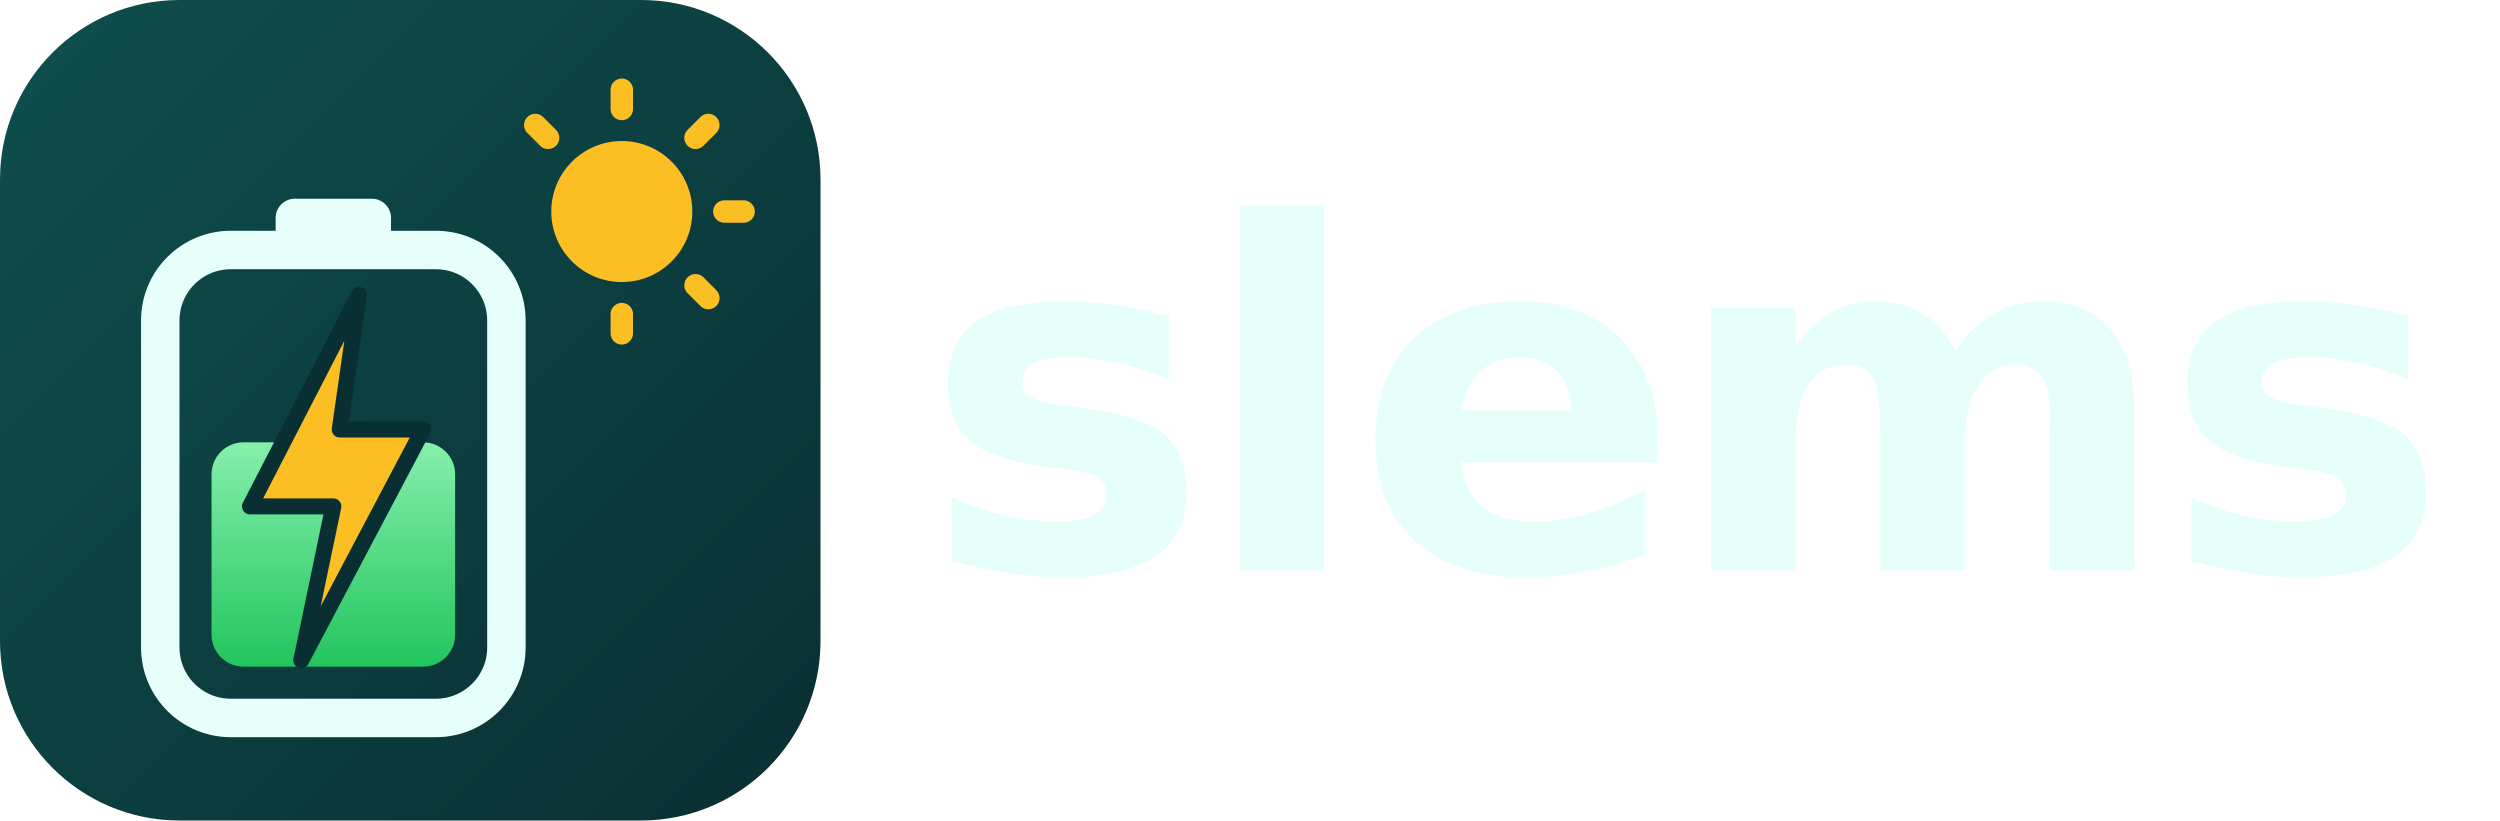
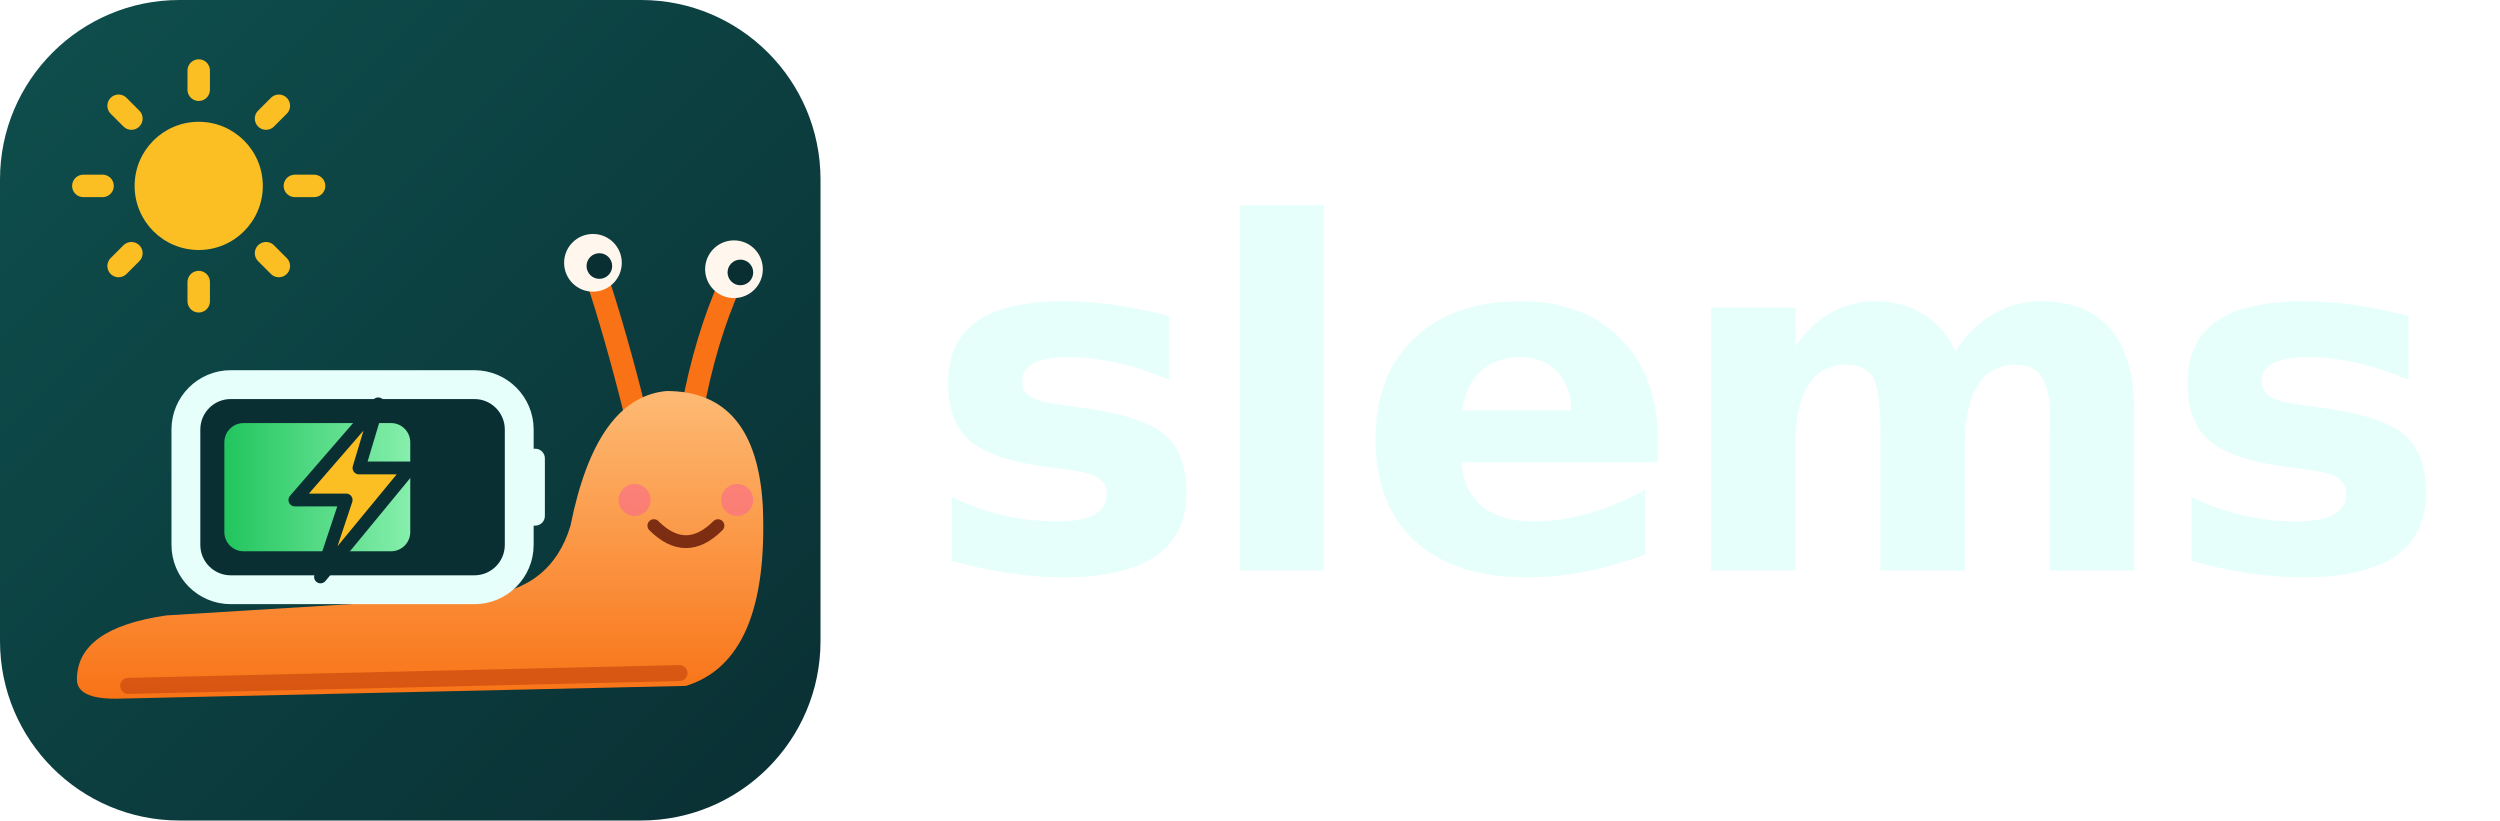
<svg xmlns="http://www.w3.org/2000/svg" width="780" height="256" viewBox="0 0 780 256">
  <g>
    <defs>
      <linearGradient id="bg" x1="0" y1="0" x2="1" y2="1">
        <stop offset="0" stop-color="#0e4f4d" />
        <stop offset="1" stop-color="#0a2f33" />
      </linearGradient>
-       <linearGradient id="charge" x1="0" y1="1" x2="0" y2="0">
+       <linearGradient id="body" x1="0" y1="0" x2="0" y2="1">
+         <stop offset="0" stop-color="#fdba74" />
+         <stop offset="1" stop-color="#f97316" />
+       </linearGradient>
+       <linearGradient id="charge" x1="0" y1="0" x2="1" y2="0">
        <stop offset="0" stop-color="#22c55e" />
        <stop offset="1" stop-color="#86efac" />
      </linearGradient>
    </defs>
    <rect width="256" height="256" rx="56" fill="url(#bg)" />
-     <circle cx="194" cy="66" r="22" fill="#fbbf24" />
+     <circle cx="62" cy="58" r="20" fill="#fbbf24" />
    <g stroke="#fbbf24" stroke-width="7" stroke-linecap="round">
-       <line x1="194" y1="28" x2="194" y2="34" />
-       <line x1="194" y1="98" x2="194" y2="104" />
-       <line x1="226" y1="66" x2="232" y2="66" />
-       <line x1="167" y1="39" x2="171" y2="43" />
-       <line x1="217" y1="89" x2="221" y2="93" />
-       <line x1="221" y1="39" x2="217" y2="43" />
+       <line x1="62" y1="22" x2="62" y2="28" />
+       <line x1="62" y1="88" x2="62" y2="94" />
+       <line x1="26" y1="58" x2="32" y2="58" />
+       <line x1="92" y1="58" x2="98" y2="58" />
+       <line x1="37" y1="33" x2="41" y2="37" />
+       <line x1="83" y1="79" x2="87" y2="83" />
+       <line x1="87" y1="33" x2="83" y2="37" />
+       <line x1="37" y1="83" x2="41" y2="79" />
    </g>
-     <rect x="86" y="62" width="36" height="18" rx="6" fill="#e6fffb" />
-     <rect x="50" y="78" width="108" height="146" rx="22" fill="none" stroke="#e6fffb" stroke-width="12" />
-     <rect x="66" y="138" width="76" height="70" rx="10" fill="url(#charge)" />
-     <path d="M112 92 L78 158 H104 L94 206 L132 134 H106 Z" fill="#fbbf24" stroke="#0a2f33" stroke-width="5" stroke-linejoin="round" />
+     <g stroke="#f97316" stroke-width="7" stroke-linecap="round" fill="none">
+       <path d="M198 128 Q192 104 186 86" />
+       <path d="M216 128 Q220 106 228 88" />
+     </g>
+     <circle cx="185" cy="82" r="9" fill="#fff7ed" />
+     <circle cx="229" cy="84" r="9" fill="#fff7ed" />
+     <circle cx="187" cy="83" r="4" fill="#0a2f33" />
+     <circle cx="231" cy="85" r="4" fill="#0a2f33" />
+     <path d="M24 212 Q24 196 52 192 L150 186 Q172 184 178 164 Q186 124 208 122 Q236 122 238 158 Q240 206 214 214 L36 218 Q24 218 24 212 Z" fill="url(#body)" />
+     <path d="M40 214 L212 210" stroke="#c2410c" stroke-width="5" stroke-linecap="round" opacity="0.6" />
+     <path d="M204 164 Q214 174 224 164" stroke="#7c2d12" stroke-width="4" stroke-linecap="round" fill="none" />
+     <circle cx="198" cy="156" r="5" fill="#fb7185" opacity="0.7" />
+     <circle cx="230" cy="156" r="5" fill="#fb7185" opacity="0.7" />
+     <rect x="160" y="140" width="10" height="24" rx="3" fill="#e6fffb" />
+     <rect x="58" y="120" width="104" height="64" rx="14" fill="#0a2f33" stroke="#e6fffb" stroke-width="9" />
+     <rect x="70" y="132" width="58" height="40" rx="6" fill="url(#charge)" />
+     <path d="M118 126 L92 156 H108 L100 180 L128 146 H112 Z" fill="#fbbf24" stroke="#0a2f33" stroke-width="4" stroke-linejoin="round" />
  </g>
  <text x="288" y="178" font-family="DejaVu Sans" font-weight="bold" font-size="150" letter-spacing="-3" fill="#e6fffb">slems</text>
</svg>
